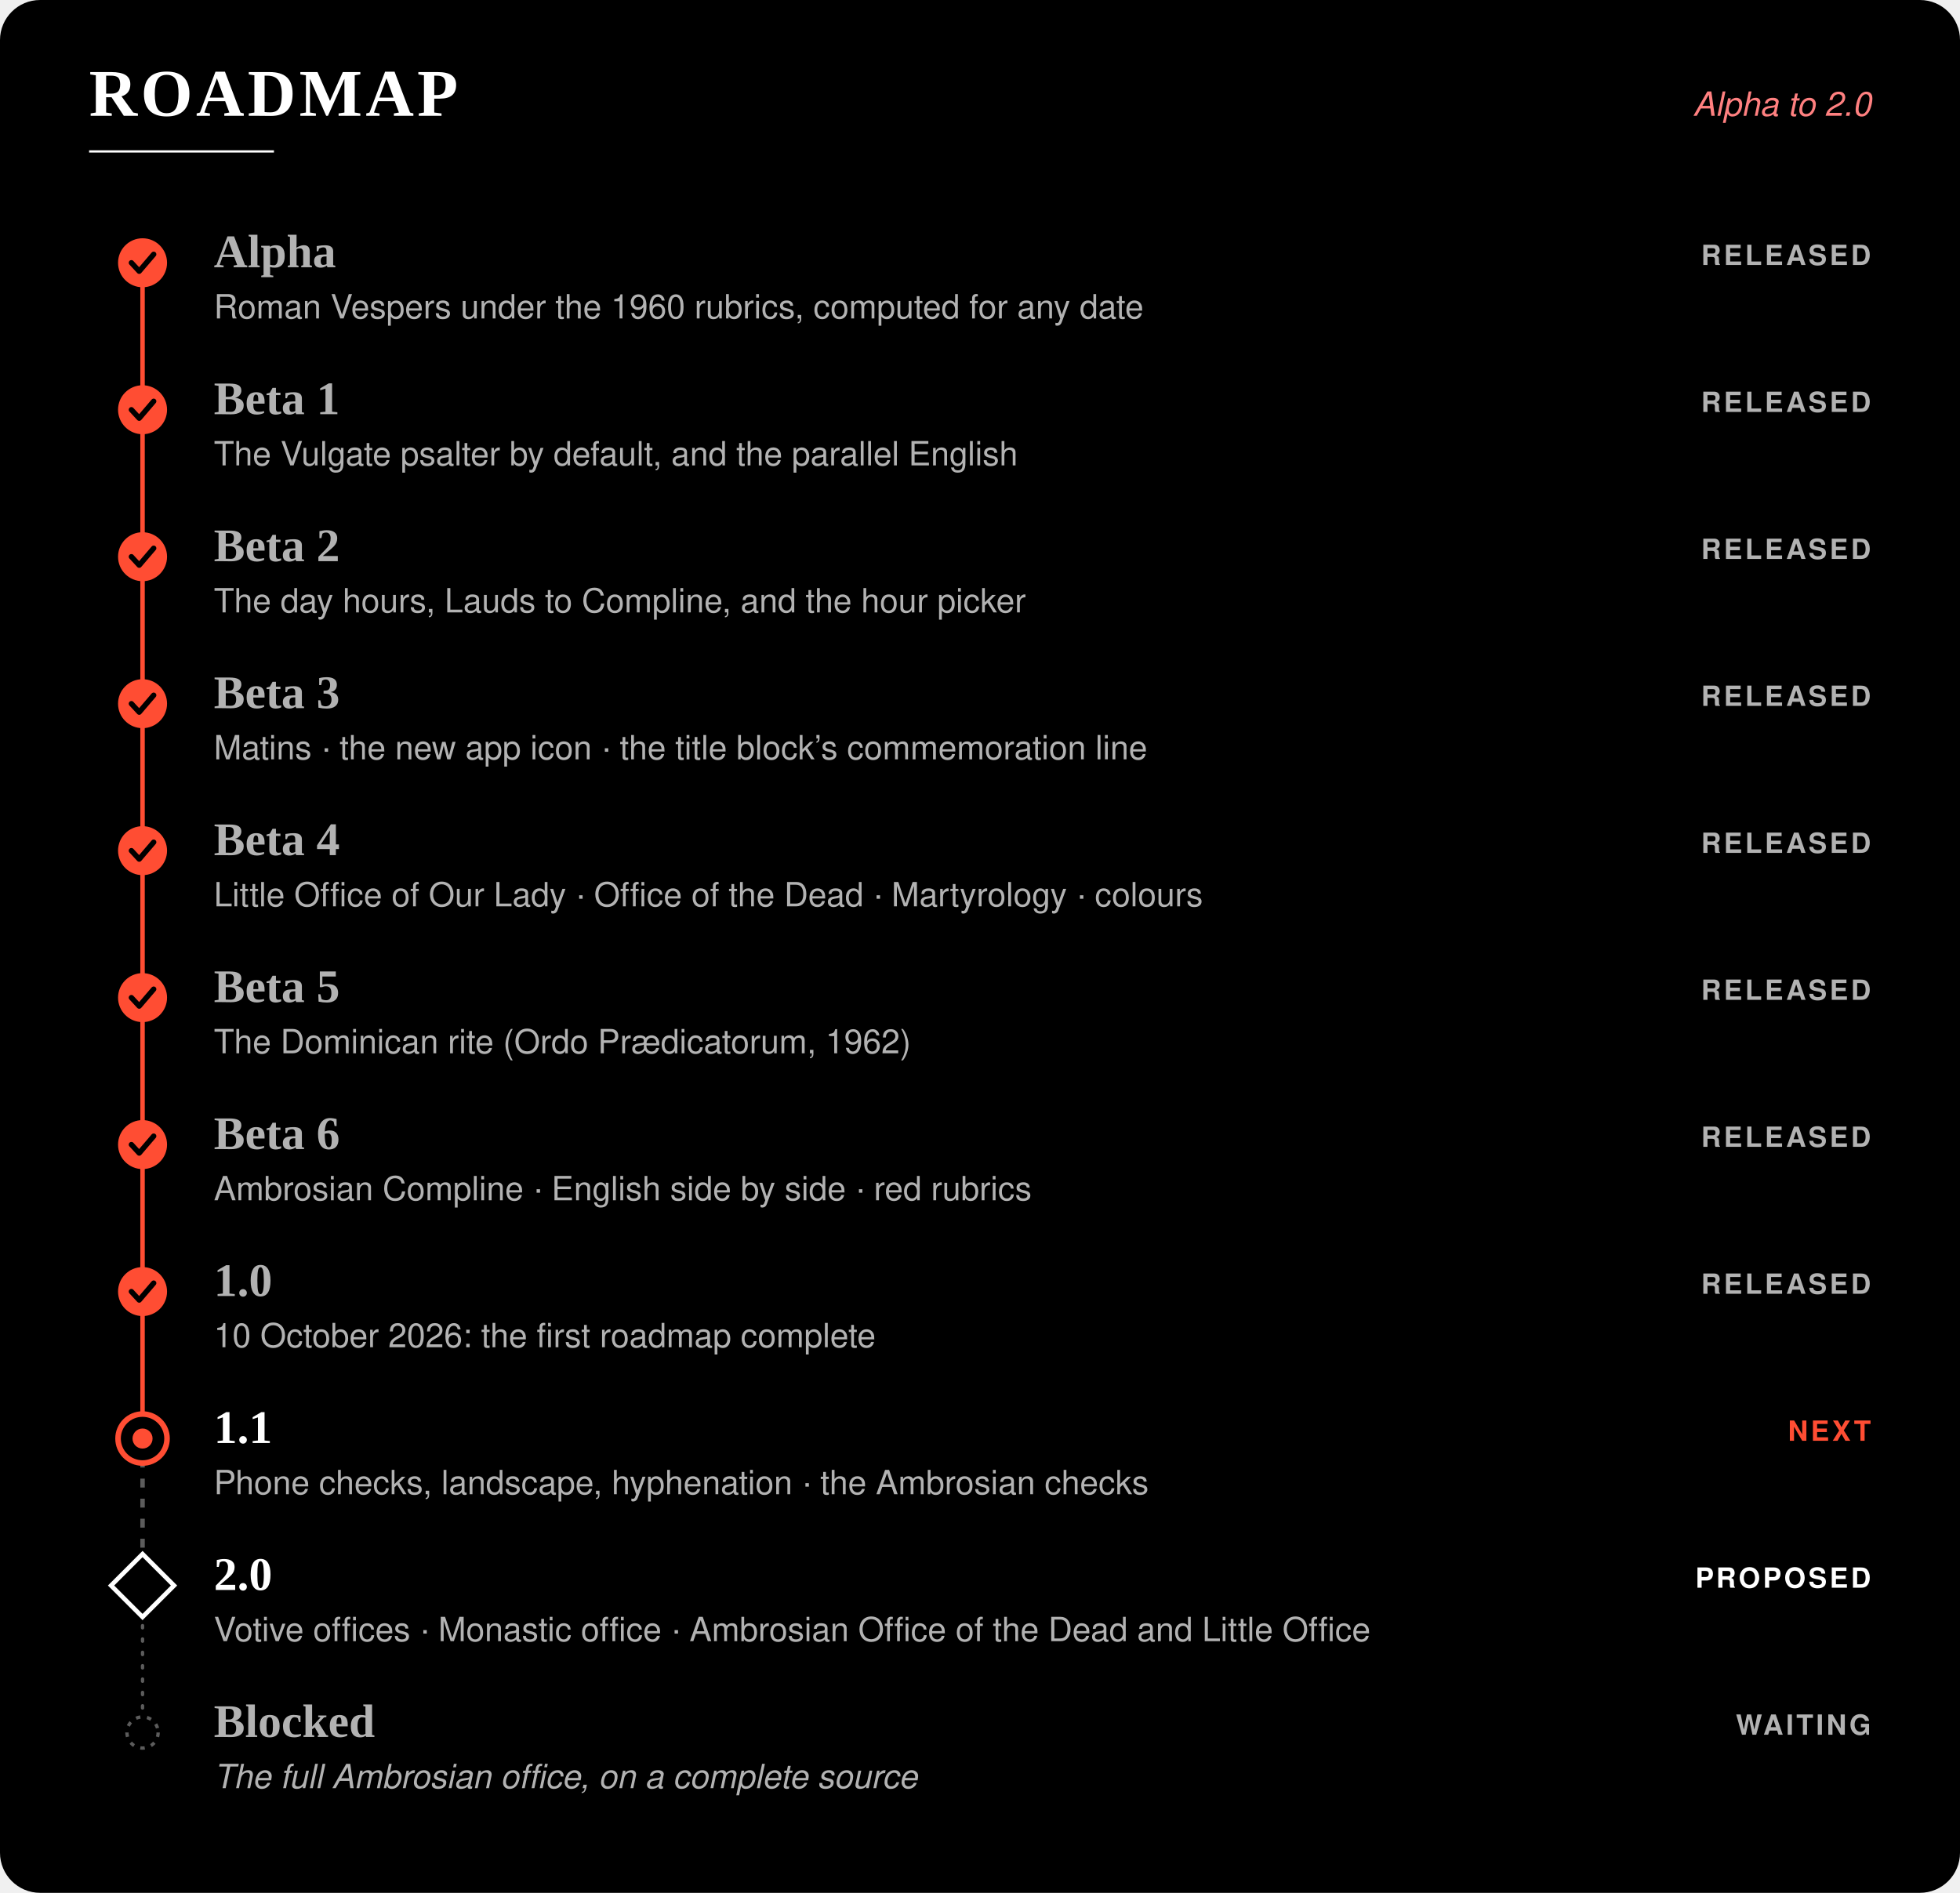
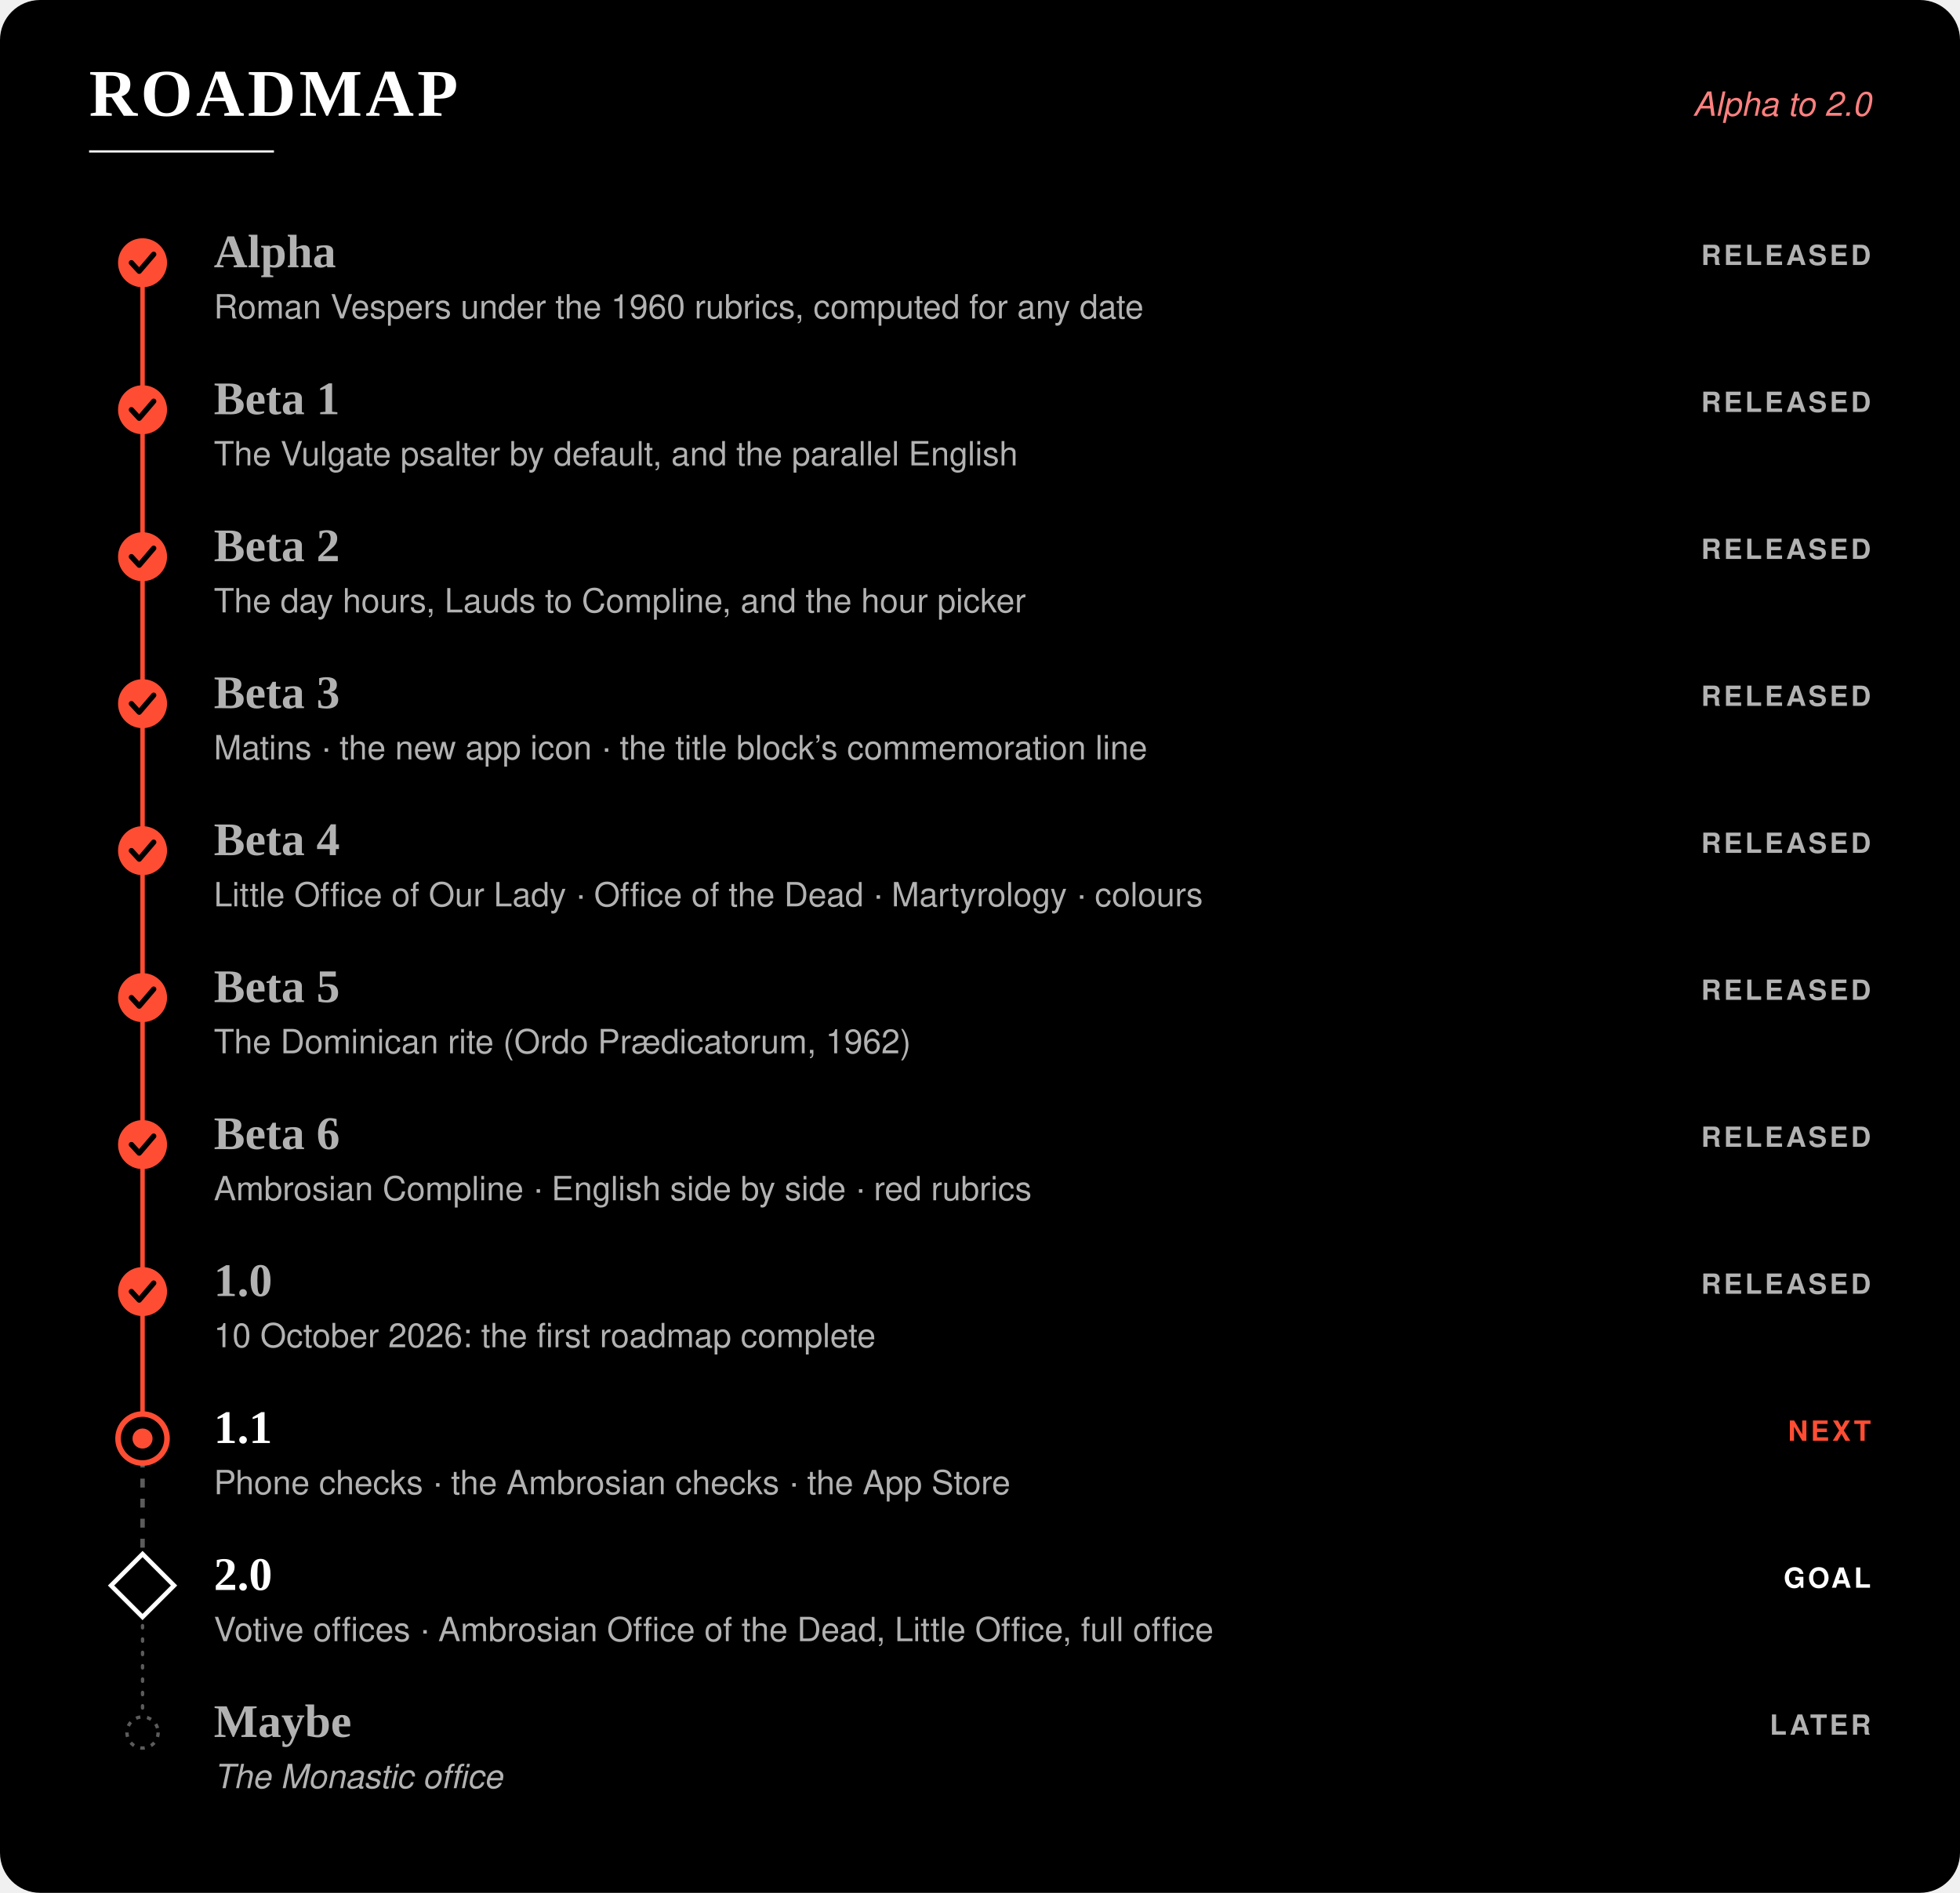
<svg xmlns="http://www.w3.org/2000/svg" width="880" height="850" viewBox="0 0 880 850" role="img" aria-labelledby="t d">
  <rect width="880" height="850" rx="18" fill="#000000" />
  <text x="40" y="52" font-family="'Hoefler Text', 'Iowan Old Style', Georgia, 'Times New Roman', serif" font-size="30" font-weight="700" fill="#FFFFFF" letter-spacing="1.5">ROADMAP</text>
  <text x="840" y="52" text-anchor="end" font-family="-apple-system, BlinkMacSystemFont, 'Segoe UI', Helvetica, Arial, sans-serif" font-size="15" font-style="italic" fill="#FF8080">Alpha to 2.0</text>
  <line x1="40" y1="68" x2="123" y2="68" stroke="#FFFFFF" stroke-width="1" />
  <line x1="64" y1="118" x2="64" y2="646" stroke="#FF4D33" stroke-width="2" />
  <line x1="64" y1="646" x2="64" y2="712" stroke="#5C5C5C" stroke-width="2" stroke-dasharray="4 5" />
  <line x1="64" y1="712" x2="64" y2="778" stroke="#5C5C5C" stroke-width="1.5" stroke-dasharray="1 5" stroke-linecap="round" />
  <circle cx="64" cy="118" r="11" fill="#FF4D33" />
  <path d="M59 118 l3.5 3.8 l6.5 -7.6" fill="none" stroke="#000000" stroke-width="2.4" stroke-linecap="round" stroke-linejoin="round" />
  <text x="96" y="120" font-family="'Hoefler Text', 'Iowan Old Style', Georgia, 'Times New Roman', serif" font-size="21" font-weight="700" fill="#B2B2B2">Alpha</text>
  <text x="840" y="119" text-anchor="end" font-family="-apple-system, BlinkMacSystemFont, 'Segoe UI', Helvetica, Arial, sans-serif" font-size="12.5" font-weight="600" letter-spacing="1.2" fill="#B2B2B2">RELEASED</text>
  <text x="96" y="143" font-family="-apple-system, BlinkMacSystemFont, 'Segoe UI', Helvetica, Arial, sans-serif" font-size="15" fill="#B2B2B2">Roman Vespers under the 1960 rubrics, computed for any date</text>
  <circle cx="64" cy="184" r="11" fill="#FF4D33" />
  <path d="M59 184 l3.5 3.8 l6.5 -7.6" fill="none" stroke="#000000" stroke-width="2.4" stroke-linecap="round" stroke-linejoin="round" />
  <text x="96" y="186" font-family="'Hoefler Text', 'Iowan Old Style', Georgia, 'Times New Roman', serif" font-size="21" font-weight="700" fill="#B2B2B2">Beta 1</text>
  <text x="840" y="185" text-anchor="end" font-family="-apple-system, BlinkMacSystemFont, 'Segoe UI', Helvetica, Arial, sans-serif" font-size="12.5" font-weight="600" letter-spacing="1.2" fill="#B2B2B2">RELEASED</text>
  <text x="96" y="209" font-family="-apple-system, BlinkMacSystemFont, 'Segoe UI', Helvetica, Arial, sans-serif" font-size="15" fill="#B2B2B2">The Vulgate psalter by default, and the parallel English</text>
  <circle cx="64" cy="250" r="11" fill="#FF4D33" />
  <path d="M59 250 l3.5 3.8 l6.5 -7.6" fill="none" stroke="#000000" stroke-width="2.4" stroke-linecap="round" stroke-linejoin="round" />
  <text x="96" y="252" font-family="'Hoefler Text', 'Iowan Old Style', Georgia, 'Times New Roman', serif" font-size="21" font-weight="700" fill="#B2B2B2">Beta 2</text>
  <text x="840" y="251" text-anchor="end" font-family="-apple-system, BlinkMacSystemFont, 'Segoe UI', Helvetica, Arial, sans-serif" font-size="12.5" font-weight="600" letter-spacing="1.2" fill="#B2B2B2">RELEASED</text>
  <text x="96" y="275" font-family="-apple-system, BlinkMacSystemFont, 'Segoe UI', Helvetica, Arial, sans-serif" font-size="15" fill="#B2B2B2">The day hours, Lauds to Compline, and the hour picker</text>
  <circle cx="64" cy="316" r="11" fill="#FF4D33" />
  <path d="M59 316 l3.5 3.8 l6.5 -7.6" fill="none" stroke="#000000" stroke-width="2.4" stroke-linecap="round" stroke-linejoin="round" />
  <text x="96" y="318" font-family="'Hoefler Text', 'Iowan Old Style', Georgia, 'Times New Roman', serif" font-size="21" font-weight="700" fill="#B2B2B2">Beta 3</text>
  <text x="840" y="317" text-anchor="end" font-family="-apple-system, BlinkMacSystemFont, 'Segoe UI', Helvetica, Arial, sans-serif" font-size="12.5" font-weight="600" letter-spacing="1.2" fill="#B2B2B2">RELEASED</text>
  <text x="96" y="341" font-family="-apple-system, BlinkMacSystemFont, 'Segoe UI', Helvetica, Arial, sans-serif" font-size="15" fill="#B2B2B2">Matins · the new app icon · the title block’s commemoration line</text>
  <circle cx="64" cy="382" r="11" fill="#FF4D33" />
  <path d="M59 382 l3.5 3.8 l6.5 -7.6" fill="none" stroke="#000000" stroke-width="2.4" stroke-linecap="round" stroke-linejoin="round" />
  <text x="96" y="384" font-family="'Hoefler Text', 'Iowan Old Style', Georgia, 'Times New Roman', serif" font-size="21" font-weight="700" fill="#B2B2B2">Beta 4</text>
  <text x="840" y="383" text-anchor="end" font-family="-apple-system, BlinkMacSystemFont, 'Segoe UI', Helvetica, Arial, sans-serif" font-size="12.5" font-weight="600" letter-spacing="1.2" fill="#B2B2B2">RELEASED</text>
  <text x="96" y="407" font-family="-apple-system, BlinkMacSystemFont, 'Segoe UI', Helvetica, Arial, sans-serif" font-size="15" fill="#B2B2B2">Little Office of Our Lady · Office of the Dead · Martyrology · colours</text>
  <circle cx="64" cy="448" r="11" fill="#FF4D33" />
  <path d="M59 448 l3.5 3.8 l6.5 -7.6" fill="none" stroke="#000000" stroke-width="2.4" stroke-linecap="round" stroke-linejoin="round" />
  <text x="96" y="450" font-family="'Hoefler Text', 'Iowan Old Style', Georgia, 'Times New Roman', serif" font-size="21" font-weight="700" fill="#B2B2B2">Beta 5</text>
  <text x="840" y="449" text-anchor="end" font-family="-apple-system, BlinkMacSystemFont, 'Segoe UI', Helvetica, Arial, sans-serif" font-size="12.5" font-weight="600" letter-spacing="1.2" fill="#B2B2B2">RELEASED</text>
  <text x="96" y="473" font-family="-apple-system, BlinkMacSystemFont, 'Segoe UI', Helvetica, Arial, sans-serif" font-size="15" fill="#B2B2B2">The Dominican rite (Ordo Prædicatorum, 1962)</text>
  <circle cx="64" cy="514" r="11" fill="#FF4D33" />
  <path d="M59 514 l3.5 3.8 l6.5 -7.6" fill="none" stroke="#000000" stroke-width="2.4" stroke-linecap="round" stroke-linejoin="round" />
  <text x="96" y="516" font-family="'Hoefler Text', 'Iowan Old Style', Georgia, 'Times New Roman', serif" font-size="21" font-weight="700" fill="#B2B2B2">Beta 6</text>
  <text x="840" y="515" text-anchor="end" font-family="-apple-system, BlinkMacSystemFont, 'Segoe UI', Helvetica, Arial, sans-serif" font-size="12.5" font-weight="600" letter-spacing="1.2" fill="#B2B2B2">RELEASED</text>
  <text x="96" y="539" font-family="-apple-system, BlinkMacSystemFont, 'Segoe UI', Helvetica, Arial, sans-serif" font-size="15" fill="#B2B2B2">Ambrosian Compline · English side by side · red rubrics</text>
  <circle cx="64" cy="580" r="11" fill="#FF4D33" />
  <path d="M59 580 l3.5 3.8 l6.5 -7.6" fill="none" stroke="#000000" stroke-width="2.4" stroke-linecap="round" stroke-linejoin="round" />
  <text x="96" y="582" font-family="'Hoefler Text', 'Iowan Old Style', Georgia, 'Times New Roman', serif" font-size="21" font-weight="700" fill="#B2B2B2">1.0</text>
  <text x="840" y="581" text-anchor="end" font-family="-apple-system, BlinkMacSystemFont, 'Segoe UI', Helvetica, Arial, sans-serif" font-size="12.5" font-weight="600" letter-spacing="1.2" fill="#B2B2B2">RELEASED</text>
  <text x="96" y="605" font-family="-apple-system, BlinkMacSystemFont, 'Segoe UI', Helvetica, Arial, sans-serif" font-size="15" fill="#B2B2B2">10 October 2026: the first roadmap complete</text>
  <circle cx="64" cy="646" r="11" fill="#000000" stroke="#FF4D33" stroke-width="2.5" />
  <circle cx="64" cy="646" r="4.5" fill="#FF4D33" />
  <text x="96" y="648" font-family="'Hoefler Text', 'Iowan Old Style', Georgia, 'Times New Roman', serif" font-size="21" font-weight="700" fill="#FFFFFF">1.1</text>
  <text x="840" y="647" text-anchor="end" font-family="-apple-system, BlinkMacSystemFont, 'Segoe UI', Helvetica, Arial, sans-serif" font-size="12.5" font-weight="600" letter-spacing="1.2" fill="#FF4D33">NEXT</text>
-   <text x="96" y="671" font-family="-apple-system, BlinkMacSystemFont, 'Segoe UI', Helvetica, Arial, sans-serif" font-size="15" fill="#B2B2B2">Phone checks, landscape, hyphenation · the Ambrosian checks</text>
+   <text x="96" y="671" font-family="-apple-system, BlinkMacSystemFont, 'Segoe UI', Helvetica, Arial, sans-serif" font-size="15" fill="#B2B2B2">Phone checks · the Ambrosian checks · the App Store</text>
  <rect x="54" y="702" width="20" height="20" transform="rotate(45 64 712)" fill="#000000" stroke="#FFFFFF" stroke-width="2" />
  <text x="96" y="714" font-family="'Hoefler Text', 'Iowan Old Style', Georgia, 'Times New Roman', serif" font-size="21" font-weight="700" fill="#FFFFFF">2.0</text>
-   <text x="840" y="713" text-anchor="end" font-family="-apple-system, BlinkMacSystemFont, 'Segoe UI', Helvetica, Arial, sans-serif" font-size="12.5" font-weight="600" letter-spacing="1.2" fill="#FFFFFF">PROPOSED</text>
-   <text x="96" y="737" font-family="-apple-system, BlinkMacSystemFont, 'Segoe UI', Helvetica, Arial, sans-serif" font-size="15" fill="#B2B2B2">Votive offices · Monastic office · Ambrosian Office of the Dead and Little Office</text>
+   <text x="840" y="713" text-anchor="end" font-family="-apple-system, BlinkMacSystemFont, 'Segoe UI', Helvetica, Arial, sans-serif" font-size="12.5" font-weight="600" letter-spacing="1.2" fill="#FFFFFF">GOAL</text>
+   <text x="96" y="737" font-family="-apple-system, BlinkMacSystemFont, 'Segoe UI', Helvetica, Arial, sans-serif" font-size="15" fill="#B2B2B2">Votive offices · Ambrosian Office of the Dead, Little Office, full office</text>
  <circle cx="64" cy="778" r="7" fill="#000000" stroke="#5C5C5C" stroke-width="1.5" stroke-dasharray="2 3" />
-   <text x="96" y="780" font-family="'Hoefler Text', 'Iowan Old Style', Georgia, 'Times New Roman', serif" font-size="21" font-weight="700" fill="#B2B2B2">Blocked</text>
-   <text x="840" y="779" text-anchor="end" font-family="-apple-system, BlinkMacSystemFont, 'Segoe UI', Helvetica, Arial, sans-serif" font-size="12.5" font-weight="600" letter-spacing="1.2" fill="#B2B2B2">WAITING</text>
-   <text x="96" y="803" font-family="-apple-system, BlinkMacSystemFont, 'Segoe UI', Helvetica, Arial, sans-serif" font-size="15" fill="#B2B2B2" font-style="italic">The full Ambrosian office, on a complete source</text>
+   <text x="96" y="780" font-family="'Hoefler Text', 'Iowan Old Style', Georgia, 'Times New Roman', serif" font-size="21" font-weight="700" fill="#B2B2B2">Maybe</text>
+   <text x="840" y="779" text-anchor="end" font-family="-apple-system, BlinkMacSystemFont, 'Segoe UI', Helvetica, Arial, sans-serif" font-size="12.5" font-weight="600" letter-spacing="1.2" fill="#B2B2B2">LATER</text>
+   <text x="96" y="803" font-family="-apple-system, BlinkMacSystemFont, 'Segoe UI', Helvetica, Arial, sans-serif" font-size="15" fill="#B2B2B2" font-style="italic">The Monastic office</text>
</svg>
